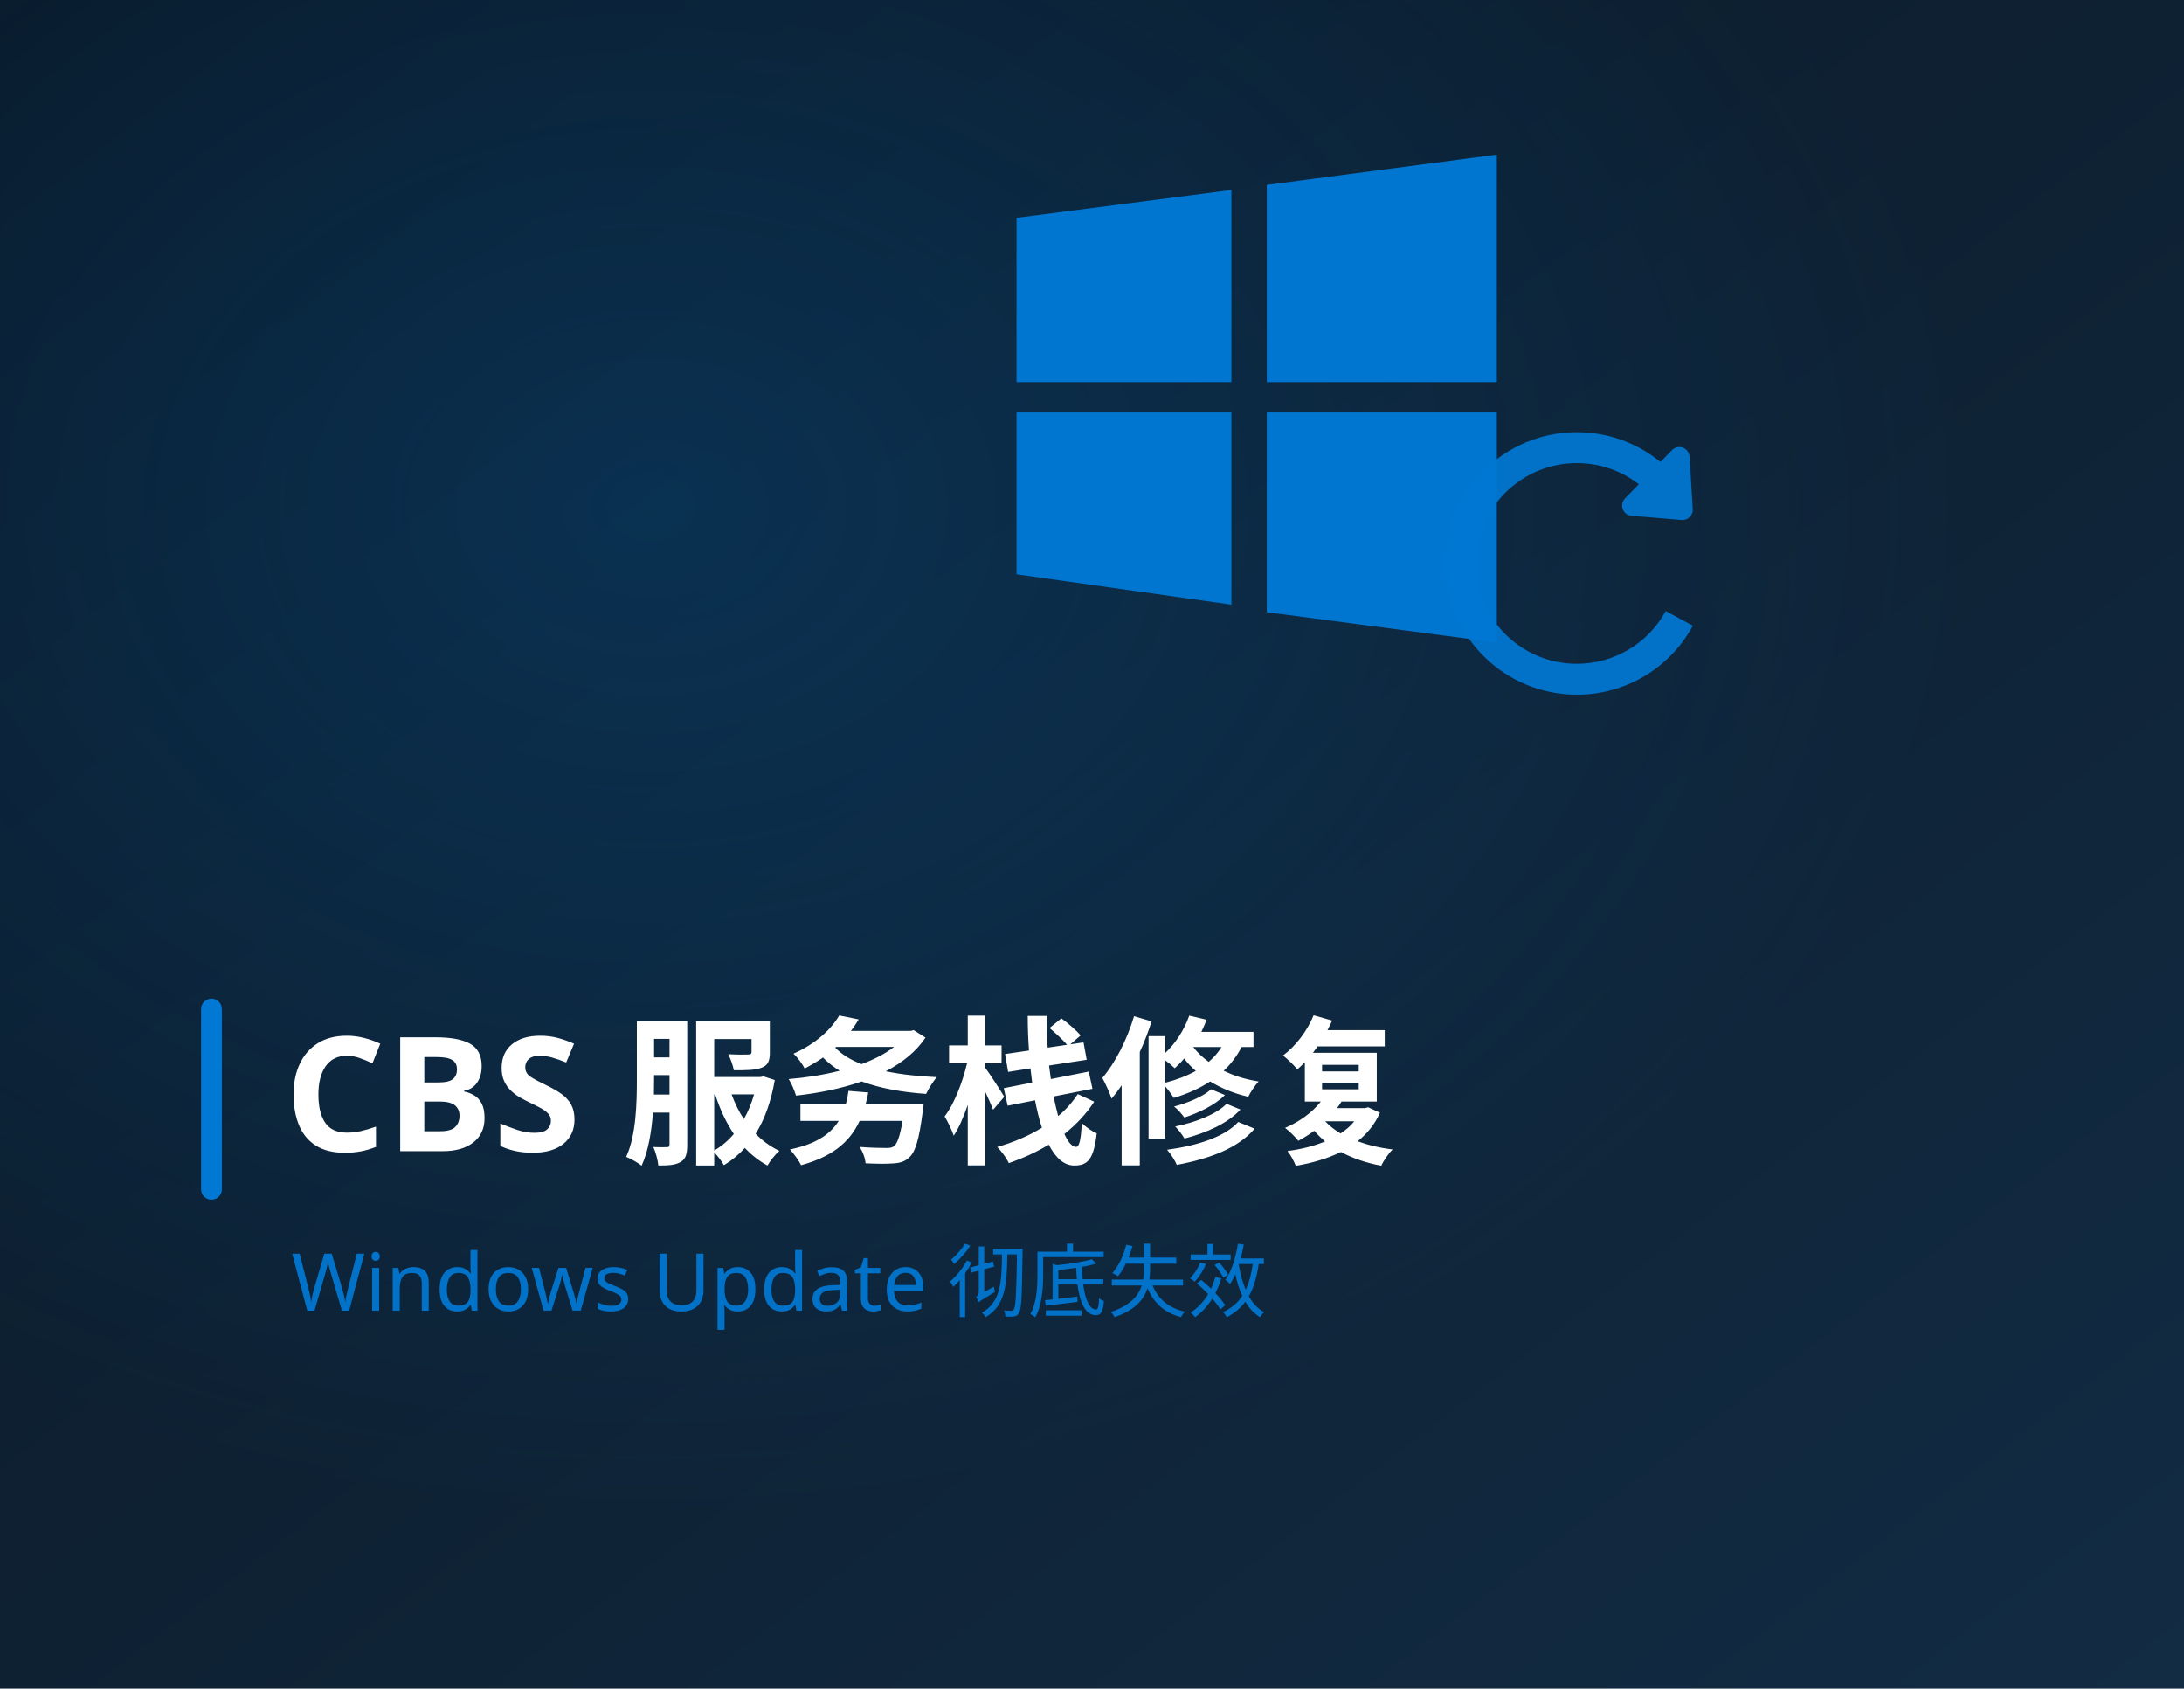
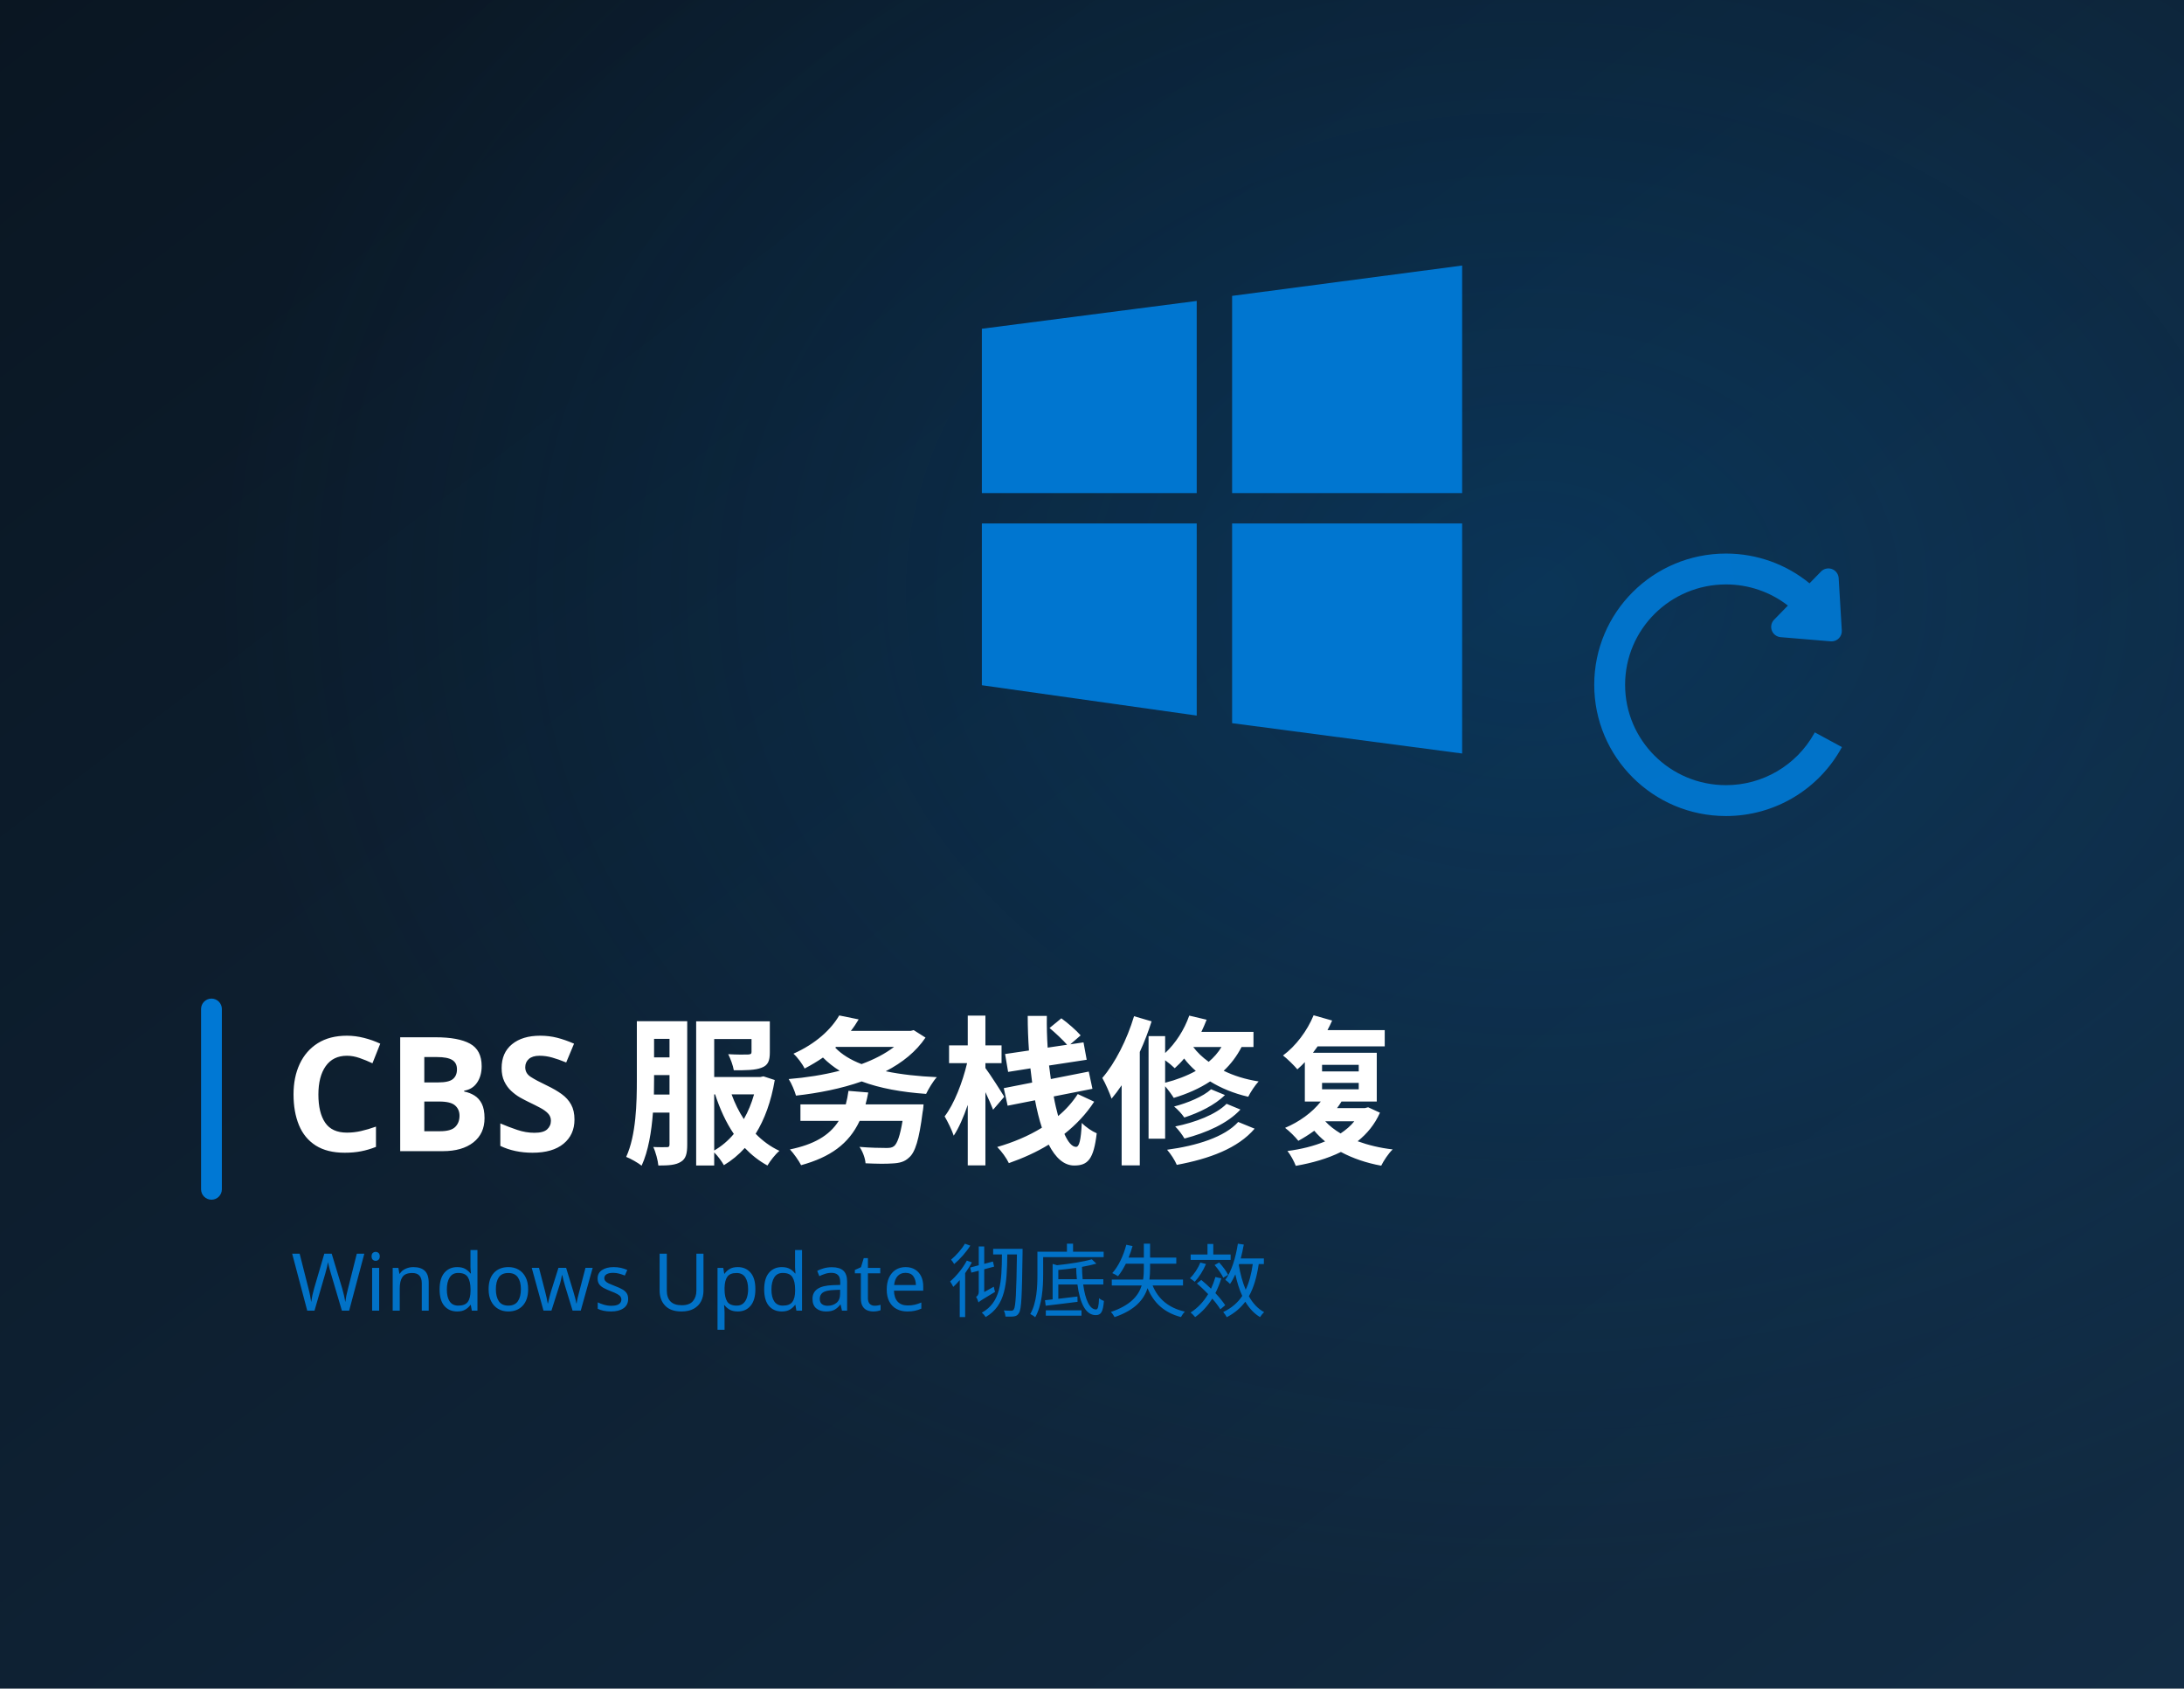
<svg xmlns="http://www.w3.org/2000/svg" width="630" height="487" viewBox="0 0 630 487" font-family="Microsoft YaHei, PingFang SC, sans-serif">
  <defs>
    <linearGradient id="bg" x1="0" y1="0" x2="1" y2="1">
      <stop offset="0%" stop-color="#0a1622" />
      <stop offset="100%" stop-color="#122c44" />
    </linearGradient>
-     <radialGradient id="glow" cx="30%" cy="30%" r="60%">
+     <radialGradient id="glow" cx="70%" cy="35%" r="60%">
      <stop offset="0%" stop-color="#0078d4" stop-opacity="0.22" />
      <stop offset="100%" stop-color="#0078d4" stop-opacity="0" />
    </radialGradient>
  </defs>
  <rect width="630" height="487" fill="url(#bg)" />
  <rect width="630" height="487" fill="url(#glow)" />
-   <g transform="translate(275.00,30.00) scale(7.29167)" opacity="0.97">
+   <g transform="translate(265.00,62.00) scale(7.29167)" opacity="0.97">
    <g fill="#0078d4">
      <path d="M2.5 4.5 L11 3.4 V11 H2.5 Z" />
      <path d="M12.4 3.2 L21.5 2 V11 H12.4 Z" />
      <path d="M2.5 12.2 H11 V19.8 L2.5 18.6 Z" />
      <path d="M12.4 12.2 H21.5 V21.3 L12.4 20.1 Z" />
    </g>
  </g>
-   <g transform="translate(405.00,115.00) scale(0.09277)" opacity="0.92">
+   <g transform="translate(448.00,150.00) scale(0.09277)" opacity="0.92">
    <g fill="#0078d4">
      <path d="M537.6 104c96.64 0 187.84 33.6 259.84 92.544l35.712-36.672a32 32 0 0 1 54.656 18.048l0.256 2.368 9.728 162.816a32 32 0 0 1-32.256 33.92l-2.368-0.128-155.648-12.992a32 32 0 0 1-22.08-52.16l1.856-2.048 42.88-44.032A313.6 313.6 0 0 0 537.6 200C364.352 200 224 339.712 224 512s140.352 312 313.6 312a313.728 313.728 0 0 0 274.56-161.088l1.664-3.008 84.352 45.76A409.728 409.728 0 0 1 537.6 920C311.424 920 128 737.408 128 512s183.424-408 409.6-408z" />
    </g>
  </g>
  <rect x="58" y="288" width="6" height="58" fill="#0078d4" rx="3" />
  <text x="82" y="332" font-size="46" font-weight="bold" fill="#ffffff">CBS 服务栈修复</text>
  <text x="84" y="378" font-size="23" fill="#0078d4" opacity="0.92">Windows Update 彻底失效</text>
</svg>
